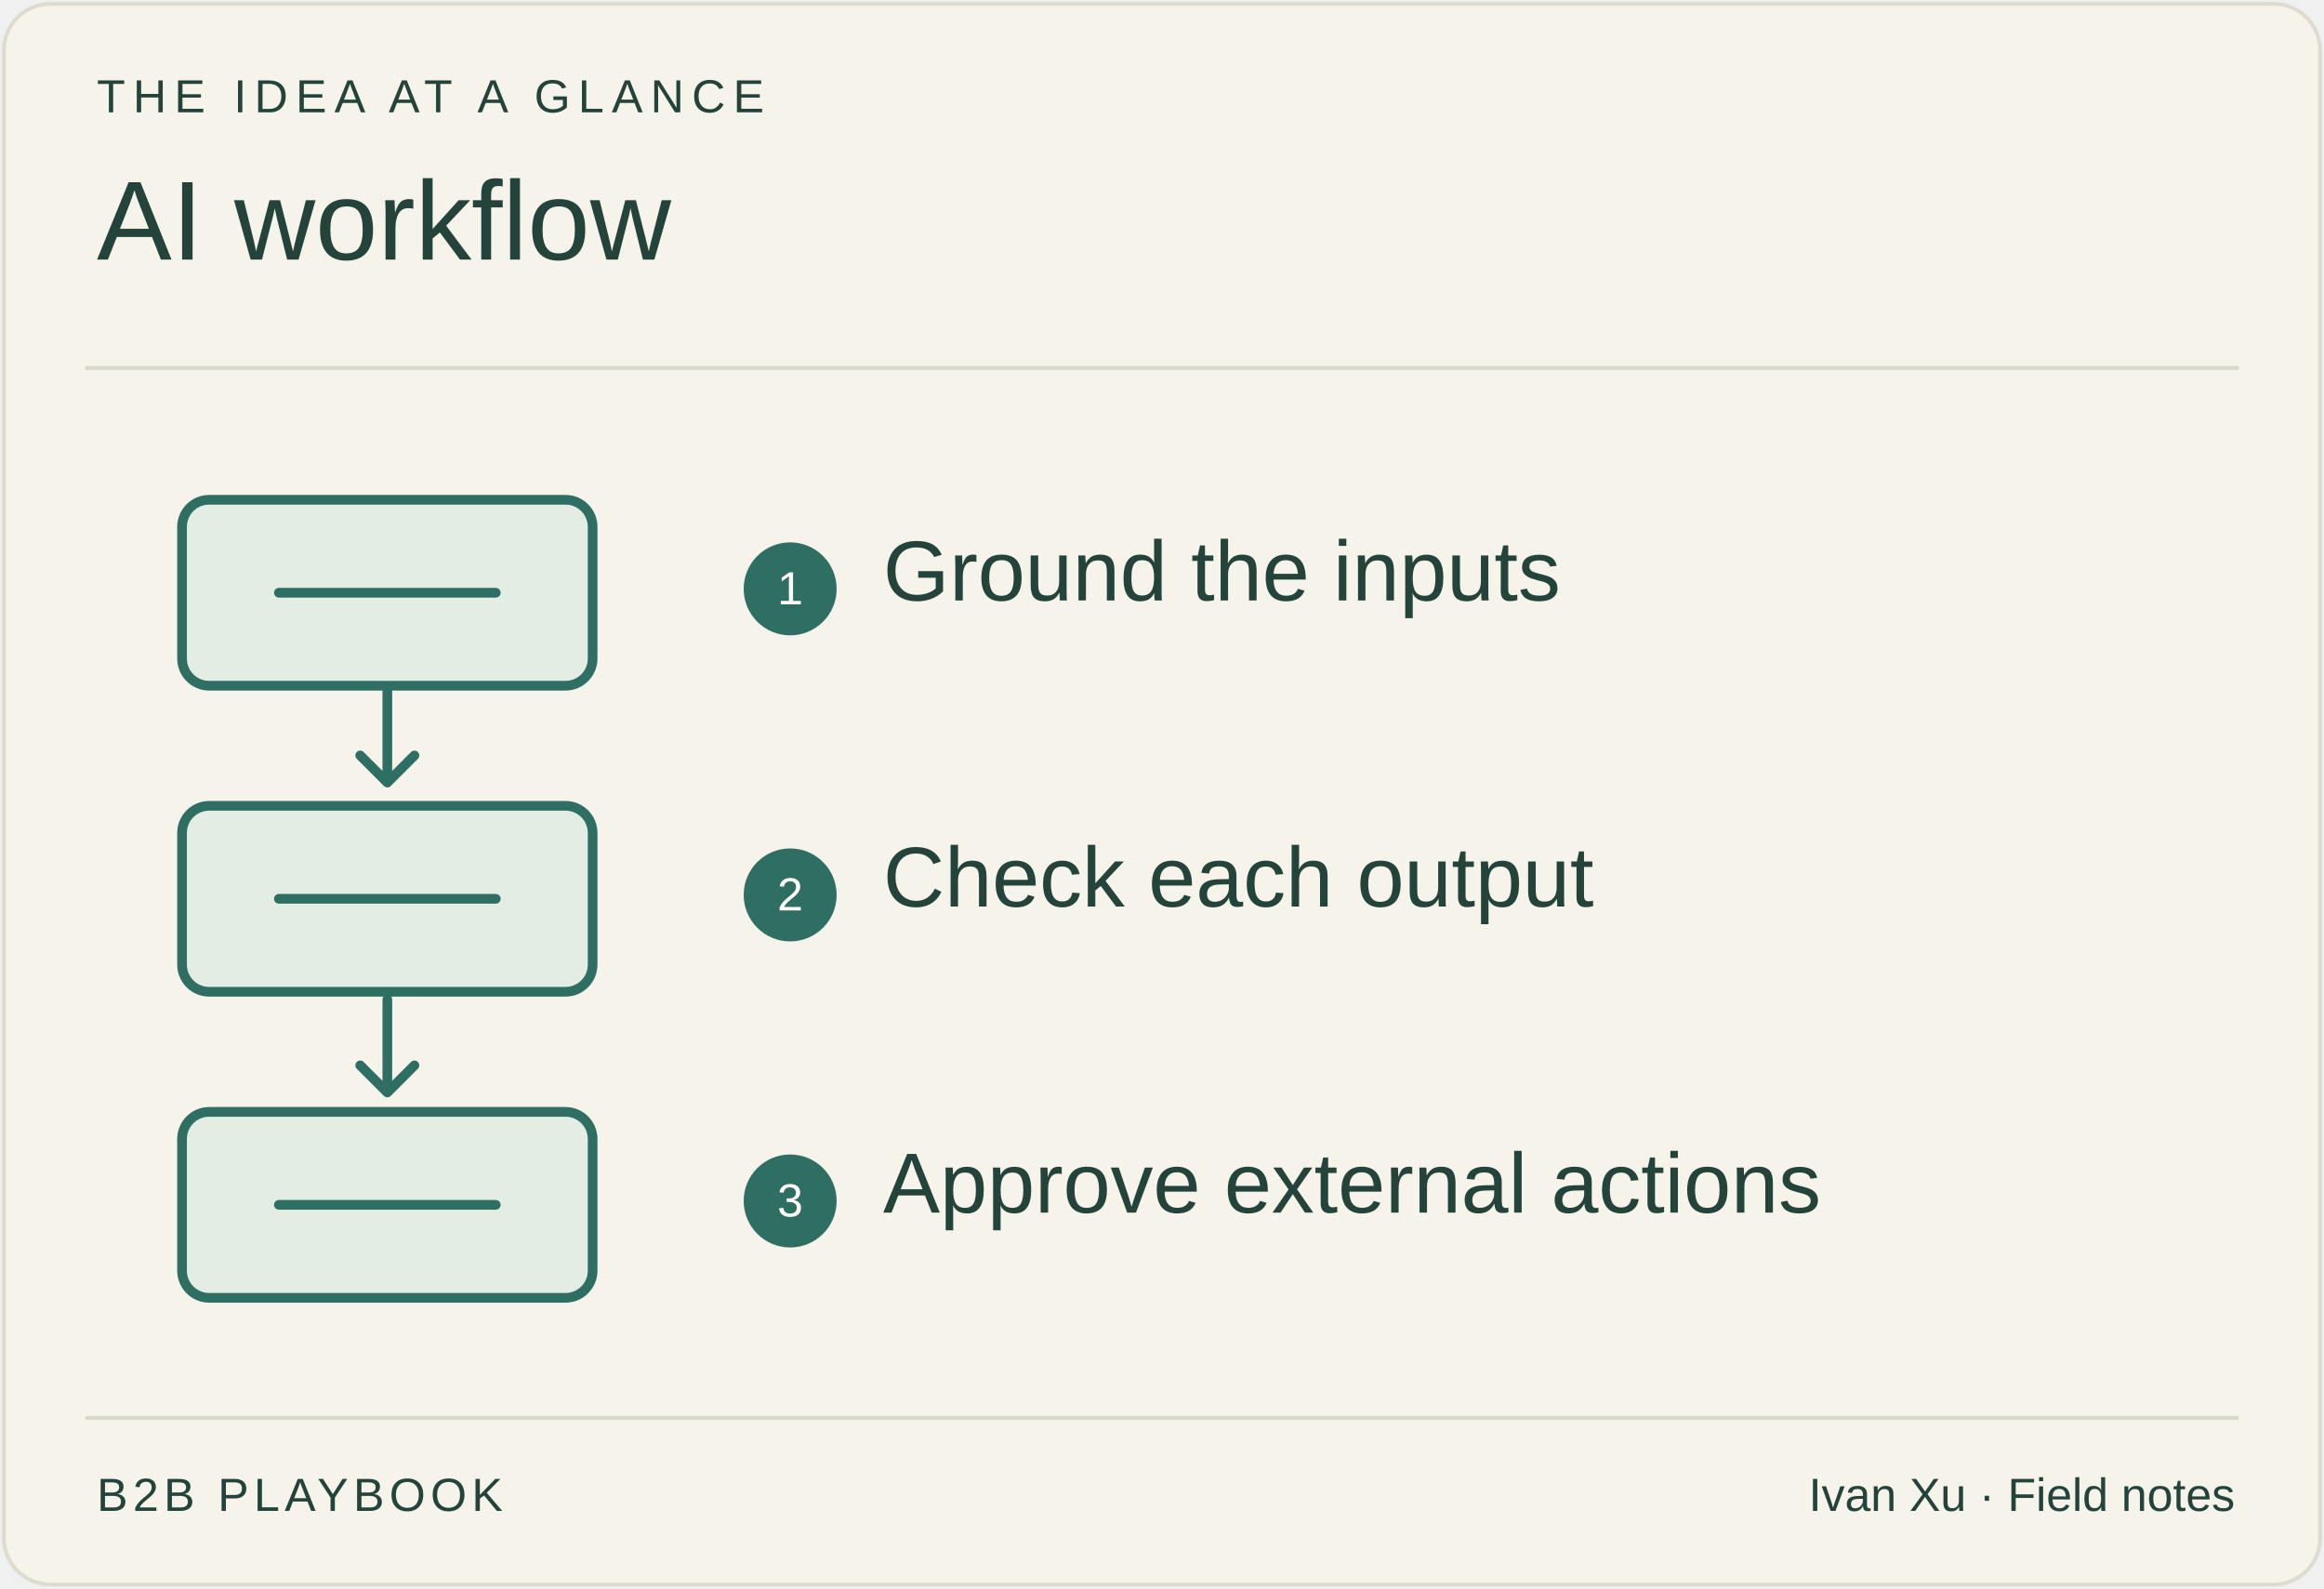
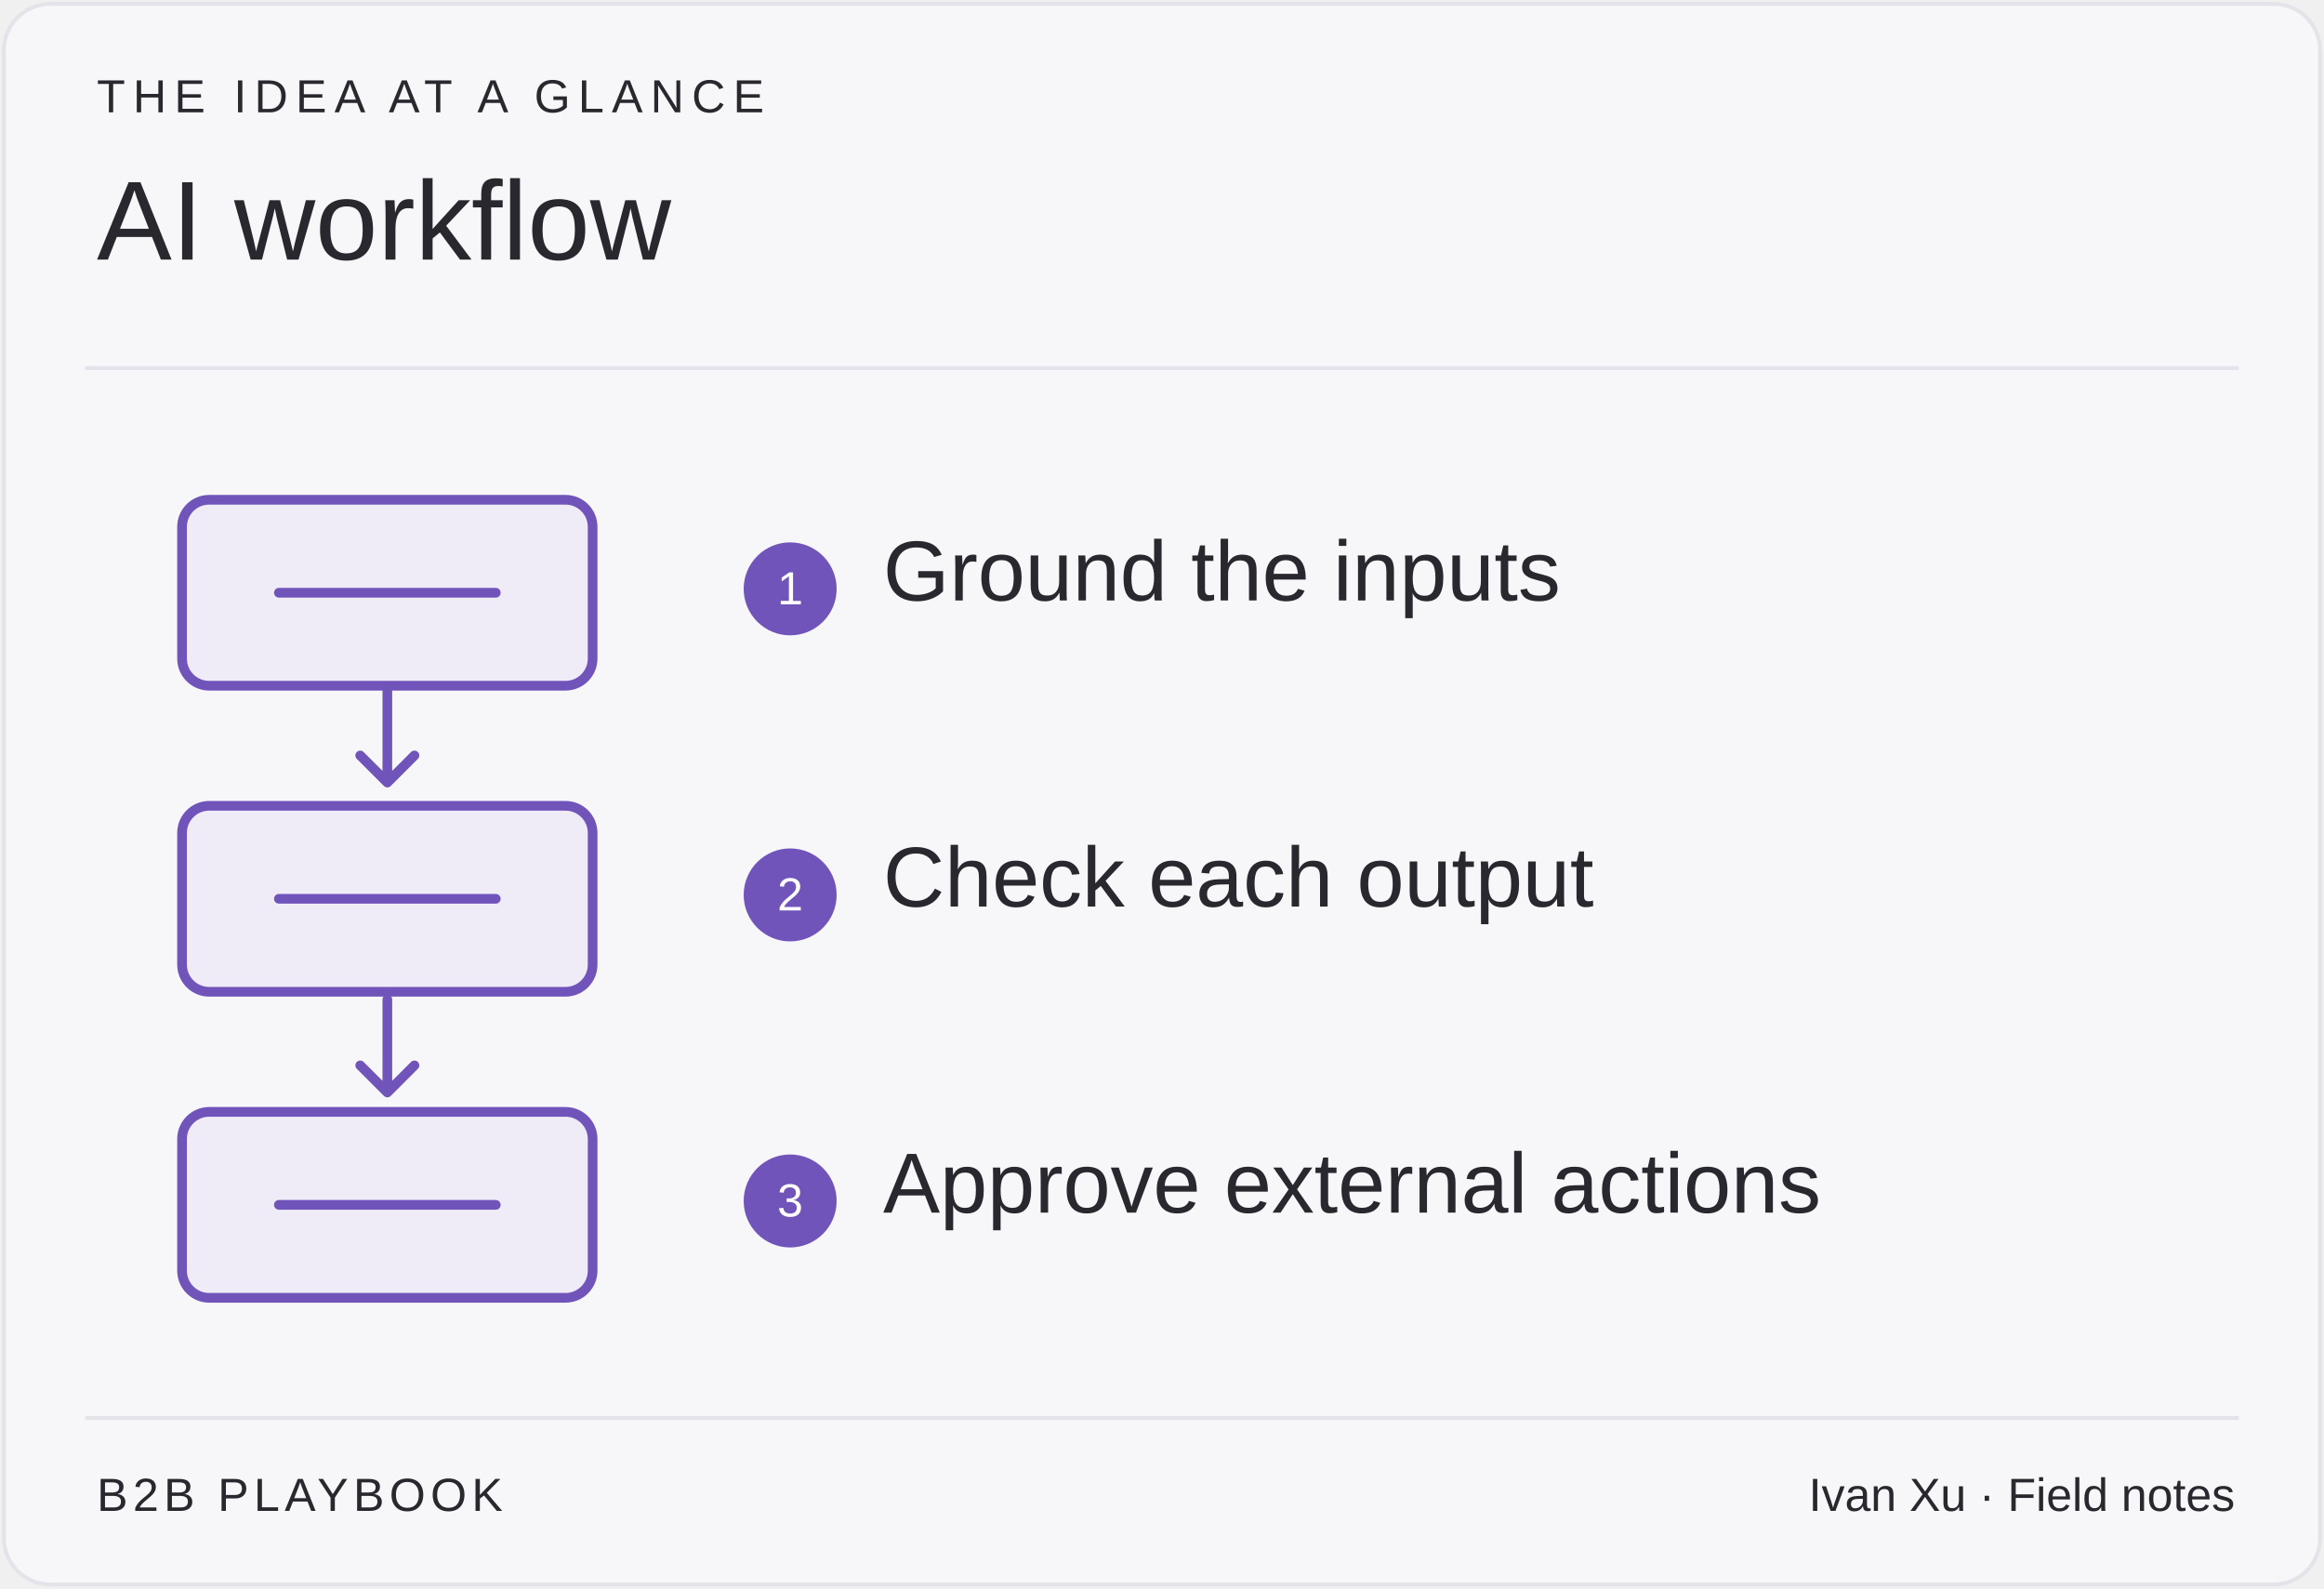
<svg xmlns="http://www.w3.org/2000/svg" width="600" height="410" viewBox="0 0 600 410" role="img" aria-labelledby="title description">
-   <style>@media (prefers-color-scheme: dark){[fill="#F6F3EA"]{fill:#24362E}[fill="#24443B"]{fill:#E3EBDD}[fill="#E4EDE4"]{fill:#344A40}[fill="#FFFDF7"]{fill:#1B2923}[fill="#2F6E63"]{fill:#A4CDBC}[stroke="#2F6E63"]{stroke:#A4CDBC}[stroke="#DEDCD1"],[stroke="#D7D9CD"],[stroke="#DADCCF"]{stroke:#486052}}</style>
-   <rect x="1" y="1" width="598" height="408" rx="12" fill="#F6F3EA" stroke="#DEDCD1" />
-   <path d="M22 95h556M22 366h556" stroke="#D7D9CD" />
-   <g fill="#24443B" font-family="Arial, Helvetica, sans-serif">
+   <style>@media (prefers-color-scheme: dark){[fill="#F7F7FA"]{fill:#202024}[fill="#29282F"]{fill:#EDECF2}[fill="#EFEBF7"]{fill:#302A40}[fill="#FFFFFF"]{fill:#18171C}[fill="#7054BA"]{fill:#B6A0ED}[stroke="#7054BA"]{stroke:#B6A0ED}[stroke="#E4E3EA"],[stroke="#E4E3EA"],[stroke="#E4E3EA"]{stroke:#45414E}}</style>
+   <rect x="1" y="1" width="598" height="408" rx="12" fill="#F7F7FA" stroke="#E4E3EA" />
+   <path d="M22 95h556M22 366h556" stroke="#E4E3EA" />
+   <g fill="#29282F" font-family="Arial, Helvetica, sans-serif">
    <text x="25" y="29" font-size="12" letter-spacing="2">THE IDEA AT A GLANCE</text>
    <text x="25" y="67" font-size="29">
      <tspan x="25" dy="0">AI workflow</tspan>
    </text>
-     <g stroke="#2F6E63" stroke-width="2.5" stroke-linecap="round" stroke-linejoin="round" fill="#E4EDE4">
+     <g stroke="#7054BA" stroke-width="2.5" stroke-linecap="round" stroke-linejoin="round" fill="#EFEBF7">
      <rect x="47" y="129" width="106" height="48" rx="7" />
      <rect x="47" y="208" width="106" height="48" rx="7" />
      <rect x="47" y="287" width="106" height="48" rx="7" />
      <path d="M100 178v24m-7-7l7 7 7-7m-7 63v24m-7-7l7 7 7-7" fill="none" />
      <path d="M72 153h56m-56 79h56m-56 79h56" />
    </g>
-     <circle cx="204" cy="152" r="12" fill="#2F6E63" />
-     <text x="204" y="156" text-anchor="middle" font-size="12" fill="#FFFDF7">1</text>
+     <circle cx="204" cy="152" r="12" fill="#7054BA" />
+     <text x="204" y="156" text-anchor="middle" font-size="12" fill="#FFFFFF">1</text>
    <text x="228" y="155" font-size="22">
      <tspan x="228" dy="0">Ground the inputs</tspan>
    </text>
-     <circle cx="204" cy="231" r="12" fill="#2F6E63" />
-     <text x="204" y="235" text-anchor="middle" font-size="12" fill="#FFFDF7">2</text>
+     <circle cx="204" cy="231" r="12" fill="#7054BA" />
+     <text x="204" y="235" text-anchor="middle" font-size="12" fill="#FFFFFF">2</text>
    <text x="228" y="234" font-size="22">
      <tspan x="228" dy="0">Check each output</tspan>
    </text>
-     <circle cx="204" cy="310" r="12" fill="#2F6E63" />
-     <text x="204" y="314" text-anchor="middle" font-size="12" fill="#FFFDF7">3</text>
+     <circle cx="204" cy="310" r="12" fill="#7054BA" />
+     <text x="204" y="314" text-anchor="middle" font-size="12" fill="#FFFFFF">3</text>
    <text x="228" y="313" font-size="22">
      <tspan x="228" dy="0">Approve external actions</tspan>
    </text>
    <text x="25" y="390" font-size="12" letter-spacing="1.3">B2B PLAYBOOK</text>
    <text x="577" y="390" text-anchor="end" font-size="12">Ivan Xu · Field notes</text>
  </g>
</svg>
